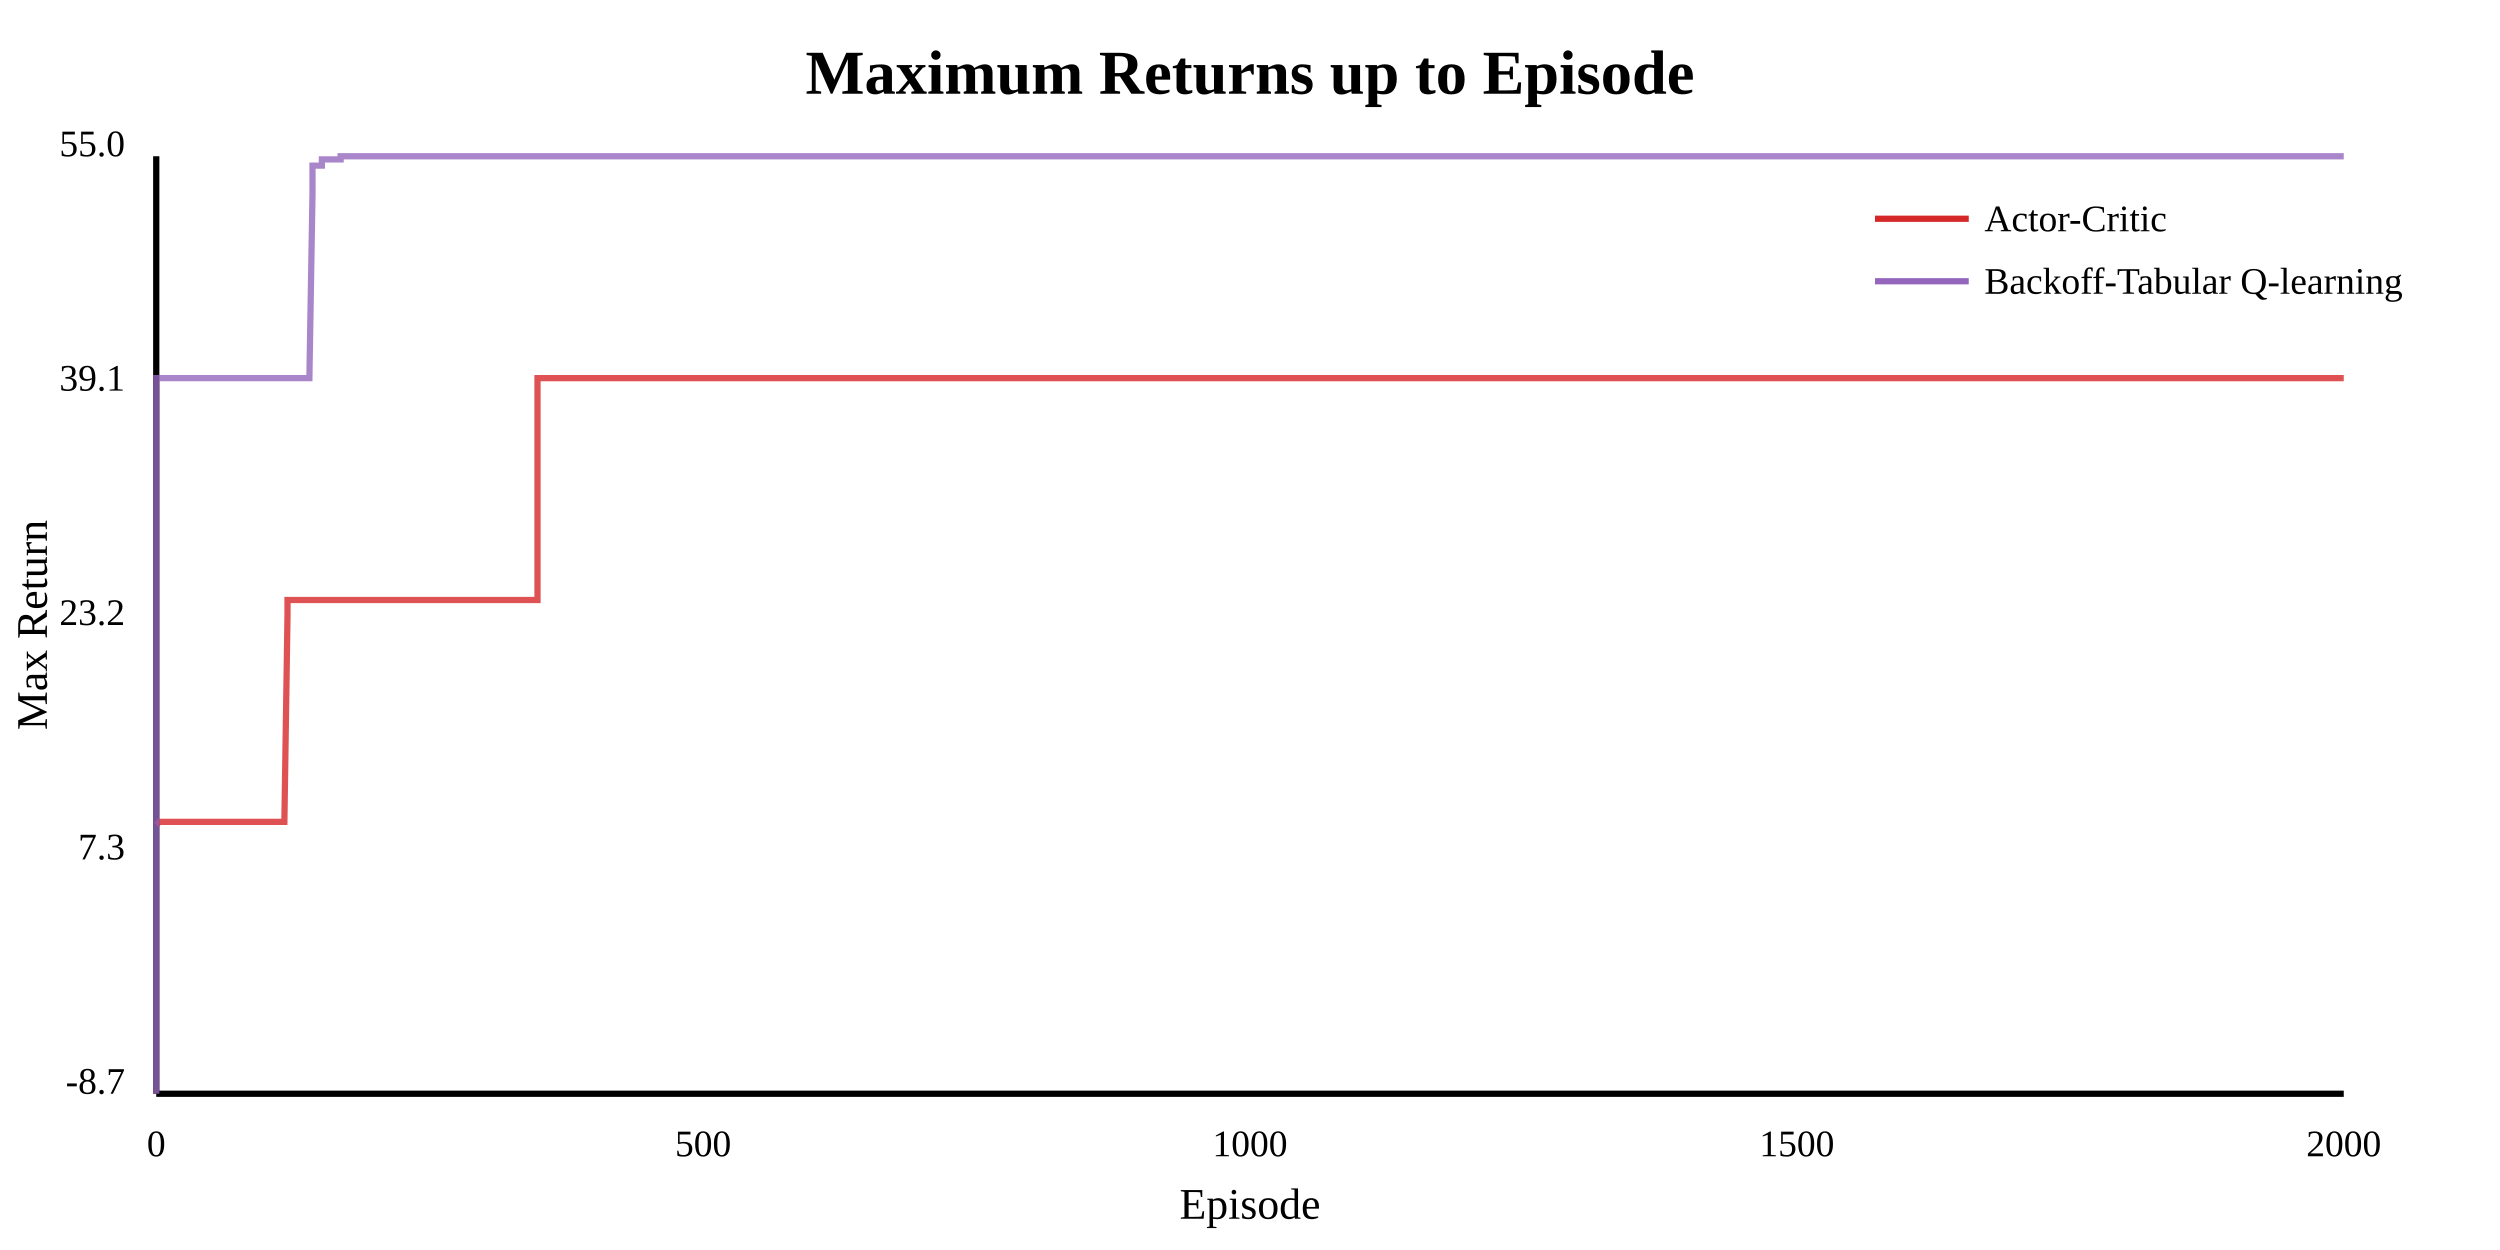
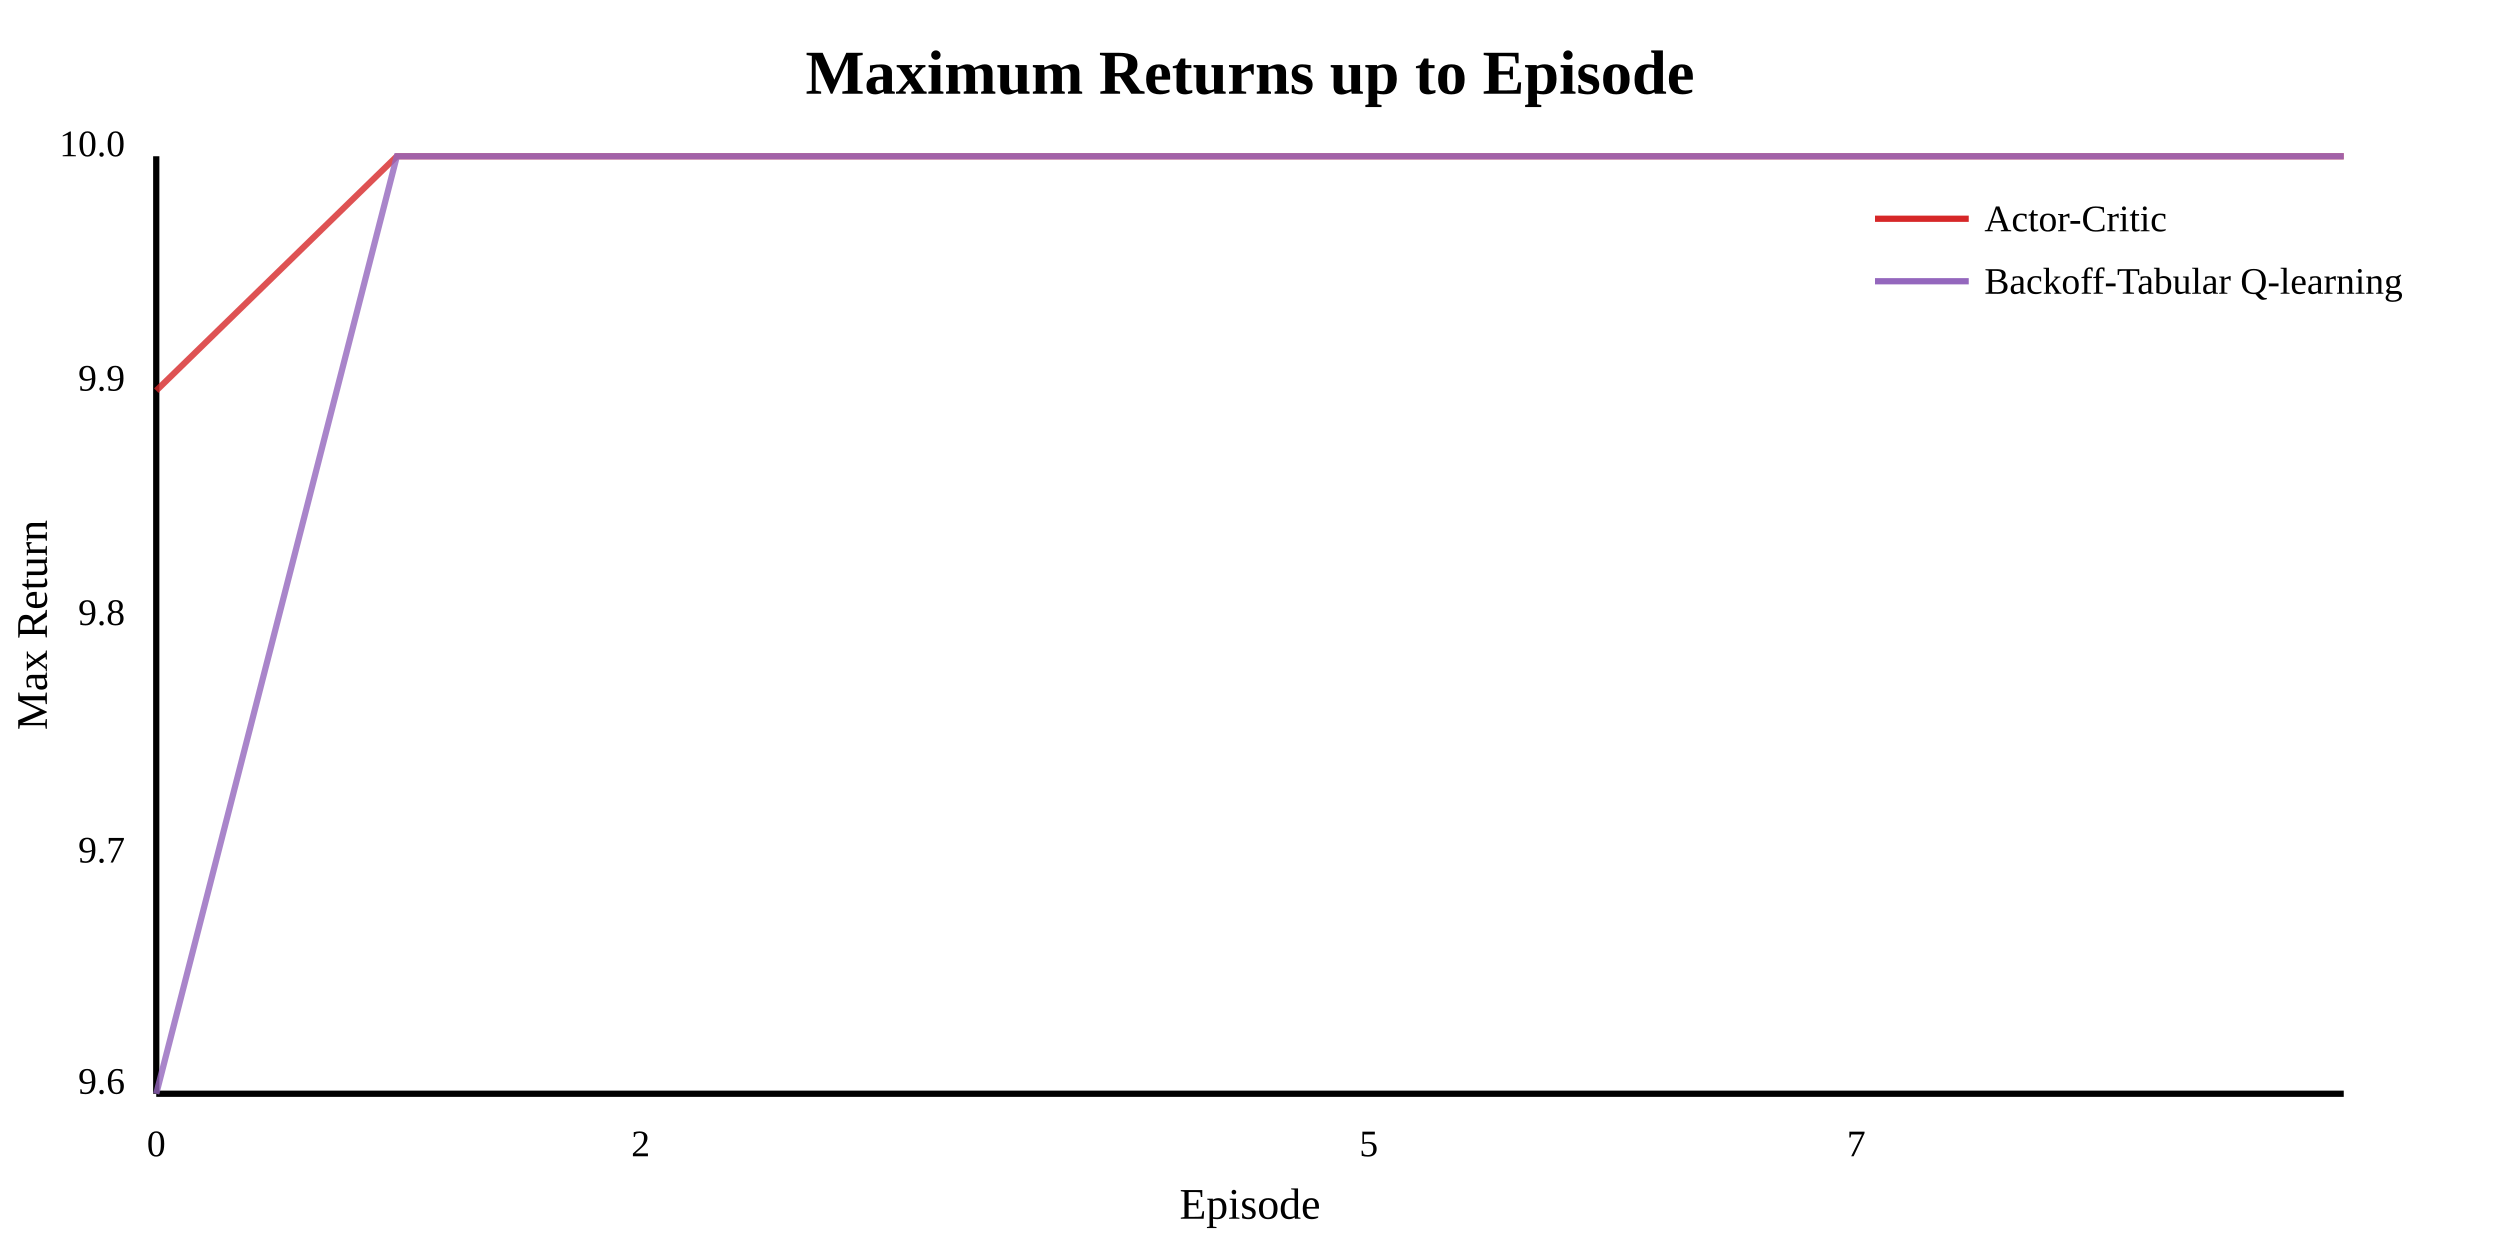
<svg xmlns="http://www.w3.org/2000/svg" width="800" height="400">
  <rect width="800" height="400" fill="white" />
  <line x1="50" y1="350" x2="750" y2="350" stroke="black" stroke-width="2" />
  <line x1="50" y1="50" x2="50" y2="350" stroke="black" stroke-width="2" />
  <text x="400" y="30" text-anchor="middle" font-size="20" font-weight="bold">Maximum Returns up to Episode</text>
  <text x="400" y="390" text-anchor="middle" font-size="14">Episode</text>
  <text x="15" y="200" text-anchor="middle" font-size="14" transform="rotate(-90 15 200)">Max Return</text>
  <text x="50" y="370" text-anchor="middle" font-size="12">0</text>
-   <text x="40" y="350" text-anchor="end" font-size="12">-8.7</text>
-   <text x="225" y="370" text-anchor="middle" font-size="12">500</text>
-   <text x="40" y="275" text-anchor="end" font-size="12">7.3</text>
-   <text x="400" y="370" text-anchor="middle" font-size="12">1000</text>
-   <text x="40" y="200" text-anchor="end" font-size="12">23.2</text>
-   <text x="575" y="370" text-anchor="middle" font-size="12">1500</text>
-   <text x="40" y="125" text-anchor="end" font-size="12">39.1</text>
-   <text x="750" y="370" text-anchor="middle" font-size="12">2000</text>
-   <text x="40" y="50" text-anchor="end" font-size="12">55.0</text>
-   <polyline points="50,264 50,264 50,264 51,263 51,263 51,263 52,263 52,263 52,263 53,263 53,263 53,263 54,263 54,263 54,263 55,263 55,263 55,263 56,263 56,263 57,263 57,263 57,263 58,263 58,263 58,263 59,263 59,263 59,263 60,263 60,263 60,263 61,263 61,263 61,263 62,263 62,263 62,263 63,263 63,263 64,263 64,263 64,263 65,263 65,263 65,263 66,263 66,263 66,263 67,263 67,263 67,263 68,263 68,263 68,263 69,263 69,263 69,263 70,263 70,263 71,263 71,263 71,263 72,263 72,263 72,263 73,263 73,263 73,263 74,263 74,263 74,263 75,263 75,263 75,263 76,263 76,263 76,263 77,263 77,263 78,263 78,263 78,263 79,263 79,263 79,263 80,263 80,263 80,263 81,263 81,263 81,263 82,263 82,263 82,263 83,263 83,263 83,263 84,263 84,263 85,263 85,263 85,263 86,263 86,263 86,263 87,263 87,263 87,263 88,263 88,263 88,263 89,263 89,263 89,263 90,263 90,263 90,263 91,263 91,263 92,197 92,192 92,192 93,192 93,192 93,192 94,192 94,192 94,192 95,192 95,192 95,192 96,192 96,192 96,192 97,192 97,192 97,192 98,192 98,192 99,192 99,192 99,192 100,192 100,192 100,192 101,192 101,192 101,192 102,192 102,192 102,192 103,192 103,192 103,192 104,192 104,192 104,192 105,192 105,192 106,192 106,192 106,192 107,192 107,192 107,192 108,192 108,192 108,192 109,192 109,192 109,192 110,192 110,192 110,192 111,192 111,192 111,192 112,192 112,192 113,192 113,192 113,192 114,192 114,192 114,192 115,192 115,192 115,192 116,192 116,192 116,192 117,192 117,192 117,192 118,192 118,192 118,192 119,192 119,192 120,192 120,192 120,192 121,192 121,192 121,192 122,192 122,192 122,192 123,192 123,192 123,192 124,192 124,192 124,192 125,192 125,192 125,192 126,192 126,192 127,192 127,192 127,192 128,192 128,192 128,192 129,192 129,192 129,192 130,192 130,192 130,192 131,192 131,192 131,192 132,192 132,192 132,192 133,192 133,192 134,192 134,192 134,192 135,192 135,192 135,192 136,192 136,192 136,192 137,192 137,192 137,192 138,192 138,192 138,192 139,192 139,192 139,192 140,192 140,192 141,192 141,192 141,192 142,192 142,192 142,192 143,192 143,192 143,192 144,192 144,192 144,192 145,192 145,192 145,192 146,192 146,192 146,192 147,192 147,192 148,192 148,192 148,192 149,192 149,192 149,192 150,192 150,192 150,192 151,192 151,192 151,192 152,192 152,192 152,192 153,192 153,192 154,192 154,192 154,192 155,192 155,192 155,192 156,192 156,192 156,192 157,192 157,192 157,192 158,192 158,192 158,192 159,192 159,192 159,192 160,192 160,192 161,192 161,192 161,192 162,192 162,192 162,192 163,192 163,192 163,192 164,192 164,192 164,192 165,192 165,192 165,192 166,192 166,192 166,192 167,192 167,192 168,192 168,192 168,192 169,192 169,192 169,192 170,192 170,192 170,192 171,192 171,192 171,192 172,192 172,121 172,121 173,121 173,121 173,121 174,121 174,121 175,121 175,121 175,121 176,121 176,121 176,121 177,121 177,121 177,121 178,121 178,121 178,121 179,121 179,121 179,121 180,121 180,121 180,121 181,121 181,121 182,121 182,121 182,121 183,121 183,121 183,121 184,121 184,121 184,121 185,121 185,121 185,121 186,121 186,121 186,121 187,121 187,121 187,121 188,121 188,121 189,121 189,121 189,121 190,121 190,121 190,121 191,121 191,121 191,121 192,121 192,121 192,121 193,121 193,121 193,121 194,121 194,121 194,121 195,121 195,121 196,121 196,121 196,121 197,121 197,121 197,121 198,121 198,121 198,121 199,121 199,121 199,121 200,121 200,121 200,121 201,121 201,121 201,121 202,121 202,121 203,121 203,121 203,121 204,121 204,121 204,121 205,121 205,121 205,121 206,121 206,121 206,121 207,121 207,121 207,121 208,121 208,121 208,121 209,121 209,121 210,121 210,121 210,121 211,121 211,121 211,121 212,121 212,121 212,121 213,121 213,121 213,121 214,121 214,121 214,121 215,121 215,121 215,121 216,121 216,121 217,121 217,121 217,121 218,121 218,121 218,121 219,121 219,121 219,121 220,121 220,121 220,121 221,121 221,121 221,121 222,121 222,121 222,121 223,121 223,121 224,121 224,121 224,121 225,121 225,121 225,121 226,121 226,121 226,121 227,121 227,121 227,121 228,121 228,121 228,121 229,121 229,121 229,121 230,121 230,121 231,121 231,121 231,121 232,121 232,121 232,121 233,121 233,121 233,121 234,121 234,121 234,121 235,121 235,121 235,121 236,121 236,121 236,121 237,121 237,121 238,121 238,121 238,121 239,121 239,121 239,121 240,121 240,121 240,121 241,121 241,121 241,121 242,121 242,121 242,121 243,121 243,121 243,121 244,121 244,121 245,121 245,121 245,121 246,121 246,121 246,121 247,121 247,121 247,121 248,121 248,121 248,121 249,121 249,121 249,121 250,121 250,121 251,121 251,121 251,121 252,121 252,121 252,121 253,121 253,121 253,121 254,121 254,121 254,121 255,121 255,121 255,121 256,121 256,121 256,121 257,121 257,121 258,121 258,121 258,121 259,121 259,121 259,121 260,121 260,121 260,121 261,121 261,121 261,121 262,121 262,121 262,121 263,121 263,121 263,121 264,121 264,121 265,121 265,121 265,121 266,121 266,121 266,121 267,121 267,121 267,121 268,121 268,121 268,121 269,121 269,121 269,121 270,121 270,121 270,121 271,121 271,121 272,121 272,121 272,121 273,121 273,121 273,121 274,121 274,121 274,121 275,121 275,121 275,121 276,121 276,121 276,121 277,121 277,121 277,121 278,121 278,121 279,121 279,121 279,121 280,121 280,121 280,121 281,121 281,121 281,121 282,121 282,121 282,121 283,121 283,121 283,121 284,121 284,121 284,121 285,121 285,121 286,121 286,121 286,121 287,121 287,121 287,121 288,121 288,121 288,121 289,121 289,121 289,121 290,121 290,121 290,121 291,121 291,121 291,121 292,121 292,121 293,121 293,121 293,121 294,121 294,121 294,121 295,121 295,121 295,121 296,121 296,121 296,121 297,121 297,121 297,121 298,121 298,121 298,121 299,121 299,121 300,121 300,121 300,121 301,121 301,121 301,121 302,121 302,121 302,121 303,121 303,121 303,121 304,121 304,121 304,121 305,121 305,121 305,121 306,121 306,121 307,121 307,121 307,121 308,121 308,121 308,121 309,121 309,121 309,121 310,121 310,121 310,121 311,121 311,121 311,121 312,121 312,121 312,121 313,121 313,121 314,121 314,121 314,121 315,121 315,121 315,121 316,121 316,121 316,121 317,121 317,121 317,121 318,121 318,121 318,121 319,121 319,121 319,121 320,121 320,121 321,121 321,121 321,121 322,121 322,121 322,121 323,121 323,121 323,121 324,121 324,121 324,121 325,121 325,121 325,121 326,121 326,121 326,121 327,121 327,121 328,121 328,121 328,121 329,121 329,121 329,121 330,121 330,121 330,121 331,121 331,121 331,121 332,121 332,121 332,121 333,121 333,121 333,121 334,121 334,121 335,121 335,121 335,121 336,121 336,121 336,121 337,121 337,121 337,121 338,121 338,121 338,121 339,121 339,121 339,121 340,121 340,121 340,121 341,121 341,121 342,121 342,121 342,121 343,121 343,121 343,121 344,121 344,121 344,121 345,121 345,121 345,121 346,121 346,121 346,121 347,121 347,121 347,121 348,121 348,121 349,121 349,121 349,121 350,121 350,121 350,121 351,121 351,121 351,121 352,121 352,121 352,121 353,121 353,121 353,121 354,121 354,121 355,121 355,121 355,121 356,121 356,121 356,121 357,121 357,121 357,121 358,121 358,121 358,121 359,121 359,121 359,121 360,121 360,121 360,121 361,121 361,121 362,121 362,121 362,121 363,121 363,121 363,121 364,121 364,121 364,121 365,121 365,121 365,121 366,121 366,121 366,121 367,121 367,121 367,121 368,121 368,121 369,121 369,121 369,121 370,121 370,121 370,121 371,121 371,121 371,121 372,121 372,121 372,121 373,121 373,121 373,121 374,121 374,121 374,121 375,121 375,121 376,121 376,121 376,121 377,121 377,121 377,121 378,121 378,121 378,121 379,121 379,121 379,121 380,121 380,121 380,121 381,121 381,121 381,121 382,121 382,121 383,121 383,121 383,121 384,121 384,121 384,121 385,121 385,121 385,121 386,121 386,121 386,121 387,121 387,121 387,121 388,121 388,121 388,121 389,121 389,121 390,121 390,121 390,121 391,121 391,121 391,121 392,121 392,121 392,121 393,121 393,121 393,121 394,121 394,121 394,121 395,121 395,121 395,121 396,121 396,121 397,121 397,121 397,121 398,121 398,121 398,121 399,121 399,121 399,121 400,121 400,121 400,121 401,121 401,121 401,121 402,121 402,121 402,121 403,121 403,121 404,121 404,121 404,121 405,121 405,121 405,121 406,121 406,121 406,121 407,121 407,121 407,121 408,121 408,121 408,121 409,121 409,121 409,121 410,121 410,121 411,121 411,121 411,121 412,121 412,121 412,121 413,121 413,121 413,121 414,121 414,121 414,121 415,121 415,121 415,121 416,121 416,121 416,121 417,121 417,121 418,121 418,121 418,121 419,121 419,121 419,121 420,121 420,121 420,121 421,121 421,121 421,121 422,121 422,121 422,121 423,121 423,121 423,121 424,121 424,121 425,121 425,121 425,121 426,121 426,121 426,121 427,121 427,121 427,121 428,121 428,121 428,121 429,121 429,121 429,121 430,121 430,121 430,121 431,121 431,121 432,121 432,121 432,121 433,121 433,121 433,121 434,121 434,121 434,121 435,121 435,121 435,121 436,121 436,121 436,121 437,121 437,121 437,121 438,121 438,121 439,121 439,121 439,121 440,121 440,121 440,121 441,121 441,121 441,121 442,121 442,121 442,121 443,121 443,121 443,121 444,121 444,121 444,121 445,121 445,121 446,121 446,121 446,121 447,121 447,121 447,121 448,121 448,121 448,121 449,121 449,121 449,121 450,121 450,121 450,121 451,121 451,121 452,121 452,121 452,121 453,121 453,121 453,121 454,121 454,121 454,121 455,121 455,121 455,121 456,121 456,121 456,121 457,121 457,121 457,121 458,121 458,121 459,121 459,121 459,121 460,121 460,121 460,121 461,121 461,121 461,121 462,121 462,121 462,121 463,121 463,121 463,121 464,121 464,121 464,121 465,121 465,121 466,121 466,121 466,121 467,121 467,121 467,121 468,121 468,121 468,121 469,121 469,121 469,121 470,121 470,121 470,121 471,121 471,121 471,121 472,121 472,121 473,121 473,121 473,121 474,121 474,121 474,121 475,121 475,121 475,121 476,121 476,121 476,121 477,121 477,121 477,121 478,121 478,121 478,121 479,121 479,121 480,121 480,121 480,121 481,121 481,121 481,121 482,121 482,121 482,121 483,121 483,121 483,121 484,121 484,121 484,121 485,121 485,121 485,121 486,121 486,121 487,121 487,121 487,121 488,121 488,121 488,121 489,121 489,121 489,121 490,121 490,121 490,121 491,121 491,121 491,121 492,121 492,121 492,121 493,121 493,121 494,121 494,121 494,121 495,121 495,121 495,121 496,121 496,121 496,121 497,121 497,121 497,121 498,121 498,121 498,121 499,121 499,121 499,121 500,121 500,121 501,121 501,121 501,121 502,121 502,121 502,121 503,121 503,121 503,121 504,121 504,121 504,121 505,121 505,121 505,121 506,121 506,121 506,121 507,121 507,121 508,121 508,121 508,121 509,121 509,121 509,121 510,121 510,121 510,121 511,121 511,121 511,121 512,121 512,121 512,121 513,121 513,121 513,121 514,121 514,121 515,121 515,121 515,121 516,121 516,121 516,121 517,121 517,121 517,121 518,121 518,121 518,121 519,121 519,121 519,121 520,121 520,121 520,121 521,121 521,121 522,121 522,121 522,121 523,121 523,121 523,121 524,121 524,121 524,121 525,121 525,121 525,121 526,121 526,121 526,121 527,121 527,121 527,121 528,121 528,121 529,121 529,121 529,121 530,121 530,121 530,121 531,121 531,121 531,121 532,121 532,121 532,121 533,121 533,121 533,121 534,121 534,121 534,121 535,121 535,121 536,121 536,121 536,121 537,121 537,121 537,121 538,121 538,121 538,121 539,121 539,121 539,121 540,121 540,121 540,121 541,121 541,121 541,121 542,121 542,121 543,121 543,121 543,121 544,121 544,121 544,121 545,121 545,121 545,121 546,121 546,121 546,121 547,121 547,121 547,121 548,121 548,121 548,121 549,121 549,121 550,121 550,121 550,121 551,121 551,121 551,121 552,121 552,121 552,121 553,121 553,121 553,121 554,121 554,121 554,121 555,121 555,121 556,121 556,121 556,121 557,121 557,121 557,121 558,121 558,121 558,121 559,121 559,121 559,121 560,121 560,121 560,121 561,121 561,121 561,121 562,121 562,121 563,121 563,121 563,121 564,121 564,121 564,121 565,121 565,121 565,121 566,121 566,121 566,121 567,121 567,121 567,121 568,121 568,121 568,121 569,121 569,121 570,121 570,121 570,121 571,121 571,121 571,121 572,121 572,121 572,121 573,121 573,121 573,121 574,121 574,121 574,121 575,121 575,121 575,121 576,121 576,121 577,121 577,121 577,121 578,121 578,121 578,121 579,121 579,121 579,121 580,121 580,121 580,121 581,121 581,121 581,121 582,121 582,121 582,121 583,121 583,121 584,121 584,121 584,121 585,121 585,121 585,121 586,121 586,121 586,121 587,121 587,121 587,121 588,121 588,121 588,121 589,121 589,121 589,121 590,121 590,121 591,121 591,121 591,121 592,121 592,121 592,121 593,121 593,121 593,121 594,121 594,121 594,121 595,121 595,121 595,121 596,121 596,121 596,121 597,121 597,121 598,121 598,121 598,121 599,121 599,121 599,121 600,121 600,121 600,121 601,121 601,121 601,121 602,121 602,121 602,121 603,121 603,121 603,121 604,121 604,121 605,121 605,121 605,121 606,121 606,121 606,121 607,121 607,121 607,121 608,121 608,121 608,121 609,121 609,121 609,121 610,121 610,121 610,121 611,121 611,121 612,121 612,121 612,121 613,121 613,121 613,121 614,121 614,121 614,121 615,121 615,121 615,121 616,121 616,121 616,121 617,121 617,121 617,121 618,121 618,121 619,121 619,121 619,121 620,121 620,121 620,121 621,121 621,121 621,121 622,121 622,121 622,121 623,121 623,121 623,121 624,121 624,121 624,121 625,121 625,121 626,121 626,121 626,121 627,121 627,121 627,121 628,121 628,121 628,121 629,121 629,121 629,121 630,121 630,121 630,121 631,121 631,121 631,121 632,121 632,121 633,121 633,121 633,121 634,121 634,121 634,121 635,121 635,121 635,121 636,121 636,121 636,121 637,121 637,121 637,121 638,121 638,121 638,121 639,121 639,121 640,121 640,121 640,121 641,121 641,121 641,121 642,121 642,121 642,121 643,121 643,121 643,121 644,121 644,121 644,121 645,121 645,121 645,121 646,121 646,121 647,121 647,121 647,121 648,121 648,121 648,121 649,121 649,121 649,121 650,121 650,121 650,121 651,121 651,121 651,121 652,121 652,121 653,121 653,121 653,121 654,121 654,121 654,121 655,121 655,121 655,121 656,121 656,121 656,121 657,121 657,121 657,121 658,121 658,121 658,121 659,121 659,121 660,121 660,121 660,121 661,121 661,121 661,121 662,121 662,121 662,121 663,121 663,121 663,121 664,121 664,121 664,121 665,121 665,121 665,121 666,121 666,121 667,121 667,121 667,121 668,121 668,121 668,121 669,121 669,121 669,121 670,121 670,121 670,121 671,121 671,121 671,121 672,121 672,121 672,121 673,121 673,121 674,121 674,121 674,121 675,121 675,121 675,121 676,121 676,121 676,121 677,121 677,121 677,121 678,121 678,121 678,121 679,121 679,121 679,121 680,121 680,121 681,121 681,121 681,121 682,121 682,121 682,121 683,121 683,121 683,121 684,121 684,121 684,121 685,121 685,121 685,121 686,121 686,121 686,121 687,121 687,121 688,121 688,121 688,121 689,121 689,121 689,121 690,121 690,121 690,121 691,121 691,121 691,121 692,121 692,121 692,121 693,121 693,121 693,121 694,121 694,121 695,121 695,121 695,121 696,121 696,121 696,121 697,121 697,121 697,121 698,121 698,121 698,121 699,121 699,121 699,121 700,121 700,121 700,121 701,121 701,121 702,121 702,121 702,121 703,121 703,121 703,121 704,121 704,121 704,121 705,121 705,121 705,121 706,121 706,121 706,121 707,121 707,121 707,121 708,121 708,121 709,121 709,121 709,121 710,121 710,121 710,121 711,121 711,121 711,121 712,121 712,121 712,121 713,121 713,121 713,121 714,121 714,121 714,121 715,121 715,121 716,121 716,121 716,121 717,121 717,121 717,121 718,121 718,121 718,121 719,121 719,121 719,121 720,121 720,121 720,121 721,121 721,121 721,121 722,121 722,121 723,121 723,121 723,121 724,121 724,121 724,121 725,121 725,121 725,121 726,121 726,121 726,121 727,121 727,121 727,121 728,121 728,121 728,121 729,121 729,121 730,121 730,121 730,121 731,121 731,121 731,121 732,121 732,121 732,121 733,121 733,121 733,121 734,121 734,121 734,121 735,121 735,121 735,121 736,121 736,121 737,121 737,121 737,121 738,121 738,121 738,121 739,121 739,121 739,121 740,121 740,121 740,121 741,121 741,121 741,121 742,121 742,121 742,121 743,121 743,121 744,121 744,121 744,121 745,121 745,121 745,121 746,121 746,121 746,121 747,121 747,121 747,121 748,121 748,121 748,121 749,121 749,121 750,121" fill="none" stroke="#d62728" stroke-width="2" opacity="0.8" />
-   <polyline points="50,350 50,121 50,121 51,121 51,121 51,121 52,121 52,121 52,121 53,121 53,121 53,121 54,121 54,121 54,121 55,121 55,121 55,121 56,121 56,121 57,121 57,121 57,121 58,121 58,121 58,121 59,121 59,121 59,121 60,121 60,121 60,121 61,121 61,121 61,121 62,121 62,121 62,121 63,121 63,121 64,121 64,121 64,121 65,121 65,121 65,121 66,121 66,121 66,121 67,121 67,121 67,121 68,121 68,121 68,121 69,121 69,121 69,121 70,121 70,121 71,121 71,121 71,121 72,121 72,121 72,121 73,121 73,121 73,121 74,121 74,121 74,121 75,121 75,121 75,121 76,121 76,121 76,121 77,121 77,121 78,121 78,121 78,121 79,121 79,121 79,121 80,121 80,121 80,121 81,121 81,121 81,121 82,121 82,121 82,121 83,121 83,121 83,121 84,121 84,121 85,121 85,121 85,121 86,121 86,121 86,121 87,121 87,121 87,121 88,121 88,121 88,121 89,121 89,121 89,121 90,121 90,121 90,121 91,121 91,121 92,121 92,121 92,121 93,121 93,121 93,121 94,121 94,121 94,121 95,121 95,121 95,121 96,121 96,121 96,121 97,121 97,121 97,121 98,121 98,121 99,121 99,121 99,121 100,62 100,62 100,53 101,53 101,53 101,53 102,53 102,53 102,53 103,53 103,51 103,51 104,51 104,51 104,51 105,51 105,51 106,51 106,51 106,51 107,51 107,51 107,51 108,51 108,51 108,51 109,51 109,50 109,50 110,50 110,50 110,50 111,50 111,50 111,50 112,50 112,50 113,50 113,50 113,50 114,50 114,50 114,50 115,50 115,50 115,50 116,50 116,50 116,50 117,50 117,50 117,50 118,50 118,50 118,50 119,50 119,50 120,50 120,50 120,50 121,50 121,50 121,50 122,50 122,50 122,50 123,50 123,50 123,50 124,50 124,50 124,50 125,50 125,50 125,50 126,50 126,50 127,50 127,50 127,50 128,50 128,50 128,50 129,50 129,50 129,50 130,50 130,50 130,50 131,50 131,50 131,50 132,50 132,50 132,50 133,50 133,50 134,50 134,50 134,50 135,50 135,50 135,50 136,50 136,50 136,50 137,50 137,50 137,50 138,50 138,50 138,50 139,50 139,50 139,50 140,50 140,50 141,50 141,50 141,50 142,50 142,50 142,50 143,50 143,50 143,50 144,50 144,50 144,50 145,50 145,50 145,50 146,50 146,50 146,50 147,50 147,50 148,50 148,50 148,50 149,50 149,50 149,50 150,50 150,50 150,50 151,50 151,50 151,50 152,50 152,50 152,50 153,50 153,50 154,50 154,50 154,50 155,50 155,50 155,50 156,50 156,50 156,50 157,50 157,50 157,50 158,50 158,50 158,50 159,50 159,50 159,50 160,50 160,50 161,50 161,50 161,50 162,50 162,50 162,50 163,50 163,50 163,50 164,50 164,50 164,50 165,50 165,50 165,50 166,50 166,50 166,50 167,50 167,50 168,50 168,50 168,50 169,50 169,50 169,50 170,50 170,50 170,50 171,50 171,50 171,50 172,50 172,50 172,50 173,50 173,50 173,50 174,50 174,50 175,50 175,50 175,50 176,50 176,50 176,50 177,50 177,50 177,50 178,50 178,50 178,50 179,50 179,50 179,50 180,50 180,50 180,50 181,50 181,50 182,50 182,50 182,50 183,50 183,50 183,50 184,50 184,50 184,50 185,50 185,50 185,50 186,50 186,50 186,50 187,50 187,50 187,50 188,50 188,50 189,50 189,50 189,50 190,50 190,50 190,50 191,50 191,50 191,50 192,50 192,50 192,50 193,50 193,50 193,50 194,50 194,50 194,50 195,50 195,50 196,50 196,50 196,50 197,50 197,50 197,50 198,50 198,50 198,50 199,50 199,50 199,50 200,50 200,50 200,50 201,50 201,50 201,50 202,50 202,50 203,50 203,50 203,50 204,50 204,50 204,50 205,50 205,50 205,50 206,50 206,50 206,50 207,50 207,50 207,50 208,50 208,50 208,50 209,50 209,50 210,50 210,50 210,50 211,50 211,50 211,50 212,50 212,50 212,50 213,50 213,50 213,50 214,50 214,50 214,50 215,50 215,50 215,50 216,50 216,50 217,50 217,50 217,50 218,50 218,50 218,50 219,50 219,50 219,50 220,50 220,50 220,50 221,50 221,50 221,50 222,50 222,50 222,50 223,50 223,50 224,50 224,50 224,50 225,50 225,50 225,50 226,50 226,50 226,50 227,50 227,50 227,50 228,50 228,50 228,50 229,50 229,50 229,50 230,50 230,50 231,50 231,50 231,50 232,50 232,50 232,50 233,50 233,50 233,50 234,50 234,50 234,50 235,50 235,50 235,50 236,50 236,50 236,50 237,50 237,50 238,50 238,50 238,50 239,50 239,50 239,50 240,50 240,50 240,50 241,50 241,50 241,50 242,50 242,50 242,50 243,50 243,50 243,50 244,50 244,50 245,50 245,50 245,50 246,50 246,50 246,50 247,50 247,50 247,50 248,50 248,50 248,50 249,50 249,50 249,50 250,50 250,50 251,50 251,50 251,50 252,50 252,50 252,50 253,50 253,50 253,50 254,50 254,50 254,50 255,50 255,50 255,50 256,50 256,50 256,50 257,50 257,50 258,50 258,50 258,50 259,50 259,50 259,50 260,50 260,50 260,50 261,50 261,50 261,50 262,50 262,50 262,50 263,50 263,50 263,50 264,50 264,50 265,50 265,50 265,50 266,50 266,50 266,50 267,50 267,50 267,50 268,50 268,50 268,50 269,50 269,50 269,50 270,50 270,50 270,50 271,50 271,50 272,50 272,50 272,50 273,50 273,50 273,50 274,50 274,50 274,50 275,50 275,50 275,50 276,50 276,50 276,50 277,50 277,50 277,50 278,50 278,50 279,50 279,50 279,50 280,50 280,50 280,50 281,50 281,50 281,50 282,50 282,50 282,50 283,50 283,50 283,50 284,50 284,50 284,50 285,50 285,50 286,50 286,50 286,50 287,50 287,50 287,50 288,50 288,50 288,50 289,50 289,50 289,50 290,50 290,50 290,50 291,50 291,50 291,50 292,50 292,50 293,50 293,50 293,50 294,50 294,50 294,50 295,50 295,50 295,50 296,50 296,50 296,50 297,50 297,50 297,50 298,50 298,50 298,50 299,50 299,50 300,50 300,50 300,50 301,50 301,50 301,50 302,50 302,50 302,50 303,50 303,50 303,50 304,50 304,50 304,50 305,50 305,50 305,50 306,50 306,50 307,50 307,50 307,50 308,50 308,50 308,50 309,50 309,50 309,50 310,50 310,50 310,50 311,50 311,50 311,50 312,50 312,50 312,50 313,50 313,50 314,50 314,50 314,50 315,50 315,50 315,50 316,50 316,50 316,50 317,50 317,50 317,50 318,50 318,50 318,50 319,50 319,50 319,50 320,50 320,50 321,50 321,50 321,50 322,50 322,50 322,50 323,50 323,50 323,50 324,50 324,50 324,50 325,50 325,50 325,50 326,50 326,50 326,50 327,50 327,50 328,50 328,50 328,50 329,50 329,50 329,50 330,50 330,50 330,50 331,50 331,50 331,50 332,50 332,50 332,50 333,50 333,50 333,50 334,50 334,50 335,50 335,50 335,50 336,50 336,50 336,50 337,50 337,50 337,50 338,50 338,50 338,50 339,50 339,50 339,50 340,50 340,50 340,50 341,50 341,50 342,50 342,50 342,50 343,50 343,50 343,50 344,50 344,50 344,50 345,50 345,50 345,50 346,50 346,50 346,50 347,50 347,50 347,50 348,50 348,50 349,50 349,50 349,50 350,50 350,50 350,50 351,50 351,50 351,50 352,50 352,50 352,50 353,50 353,50 353,50 354,50 354,50 355,50 355,50 355,50 356,50 356,50 356,50 357,50 357,50 357,50 358,50 358,50 358,50 359,50 359,50 359,50 360,50 360,50 360,50 361,50 361,50 362,50 362,50 362,50 363,50 363,50 363,50 364,50 364,50 364,50 365,50 365,50 365,50 366,50 366,50 366,50 367,50 367,50 367,50 368,50 368,50 369,50 369,50 369,50 370,50 370,50 370,50 371,50 371,50 371,50 372,50 372,50 372,50 373,50 373,50 373,50 374,50 374,50 374,50 375,50 375,50 376,50 376,50 376,50 377,50 377,50 377,50 378,50 378,50 378,50 379,50 379,50 379,50 380,50 380,50 380,50 381,50 381,50 381,50 382,50 382,50 383,50 383,50 383,50 384,50 384,50 384,50 385,50 385,50 385,50 386,50 386,50 386,50 387,50 387,50 387,50 388,50 388,50 388,50 389,50 389,50 390,50 390,50 390,50 391,50 391,50 391,50 392,50 392,50 392,50 393,50 393,50 393,50 394,50 394,50 394,50 395,50 395,50 395,50 396,50 396,50 397,50 397,50 397,50 398,50 398,50 398,50 399,50 399,50 399,50 400,50 400,50 400,50 401,50 401,50 401,50 402,50 402,50 402,50 403,50 403,50 404,50 404,50 404,50 405,50 405,50 405,50 406,50 406,50 406,50 407,50 407,50 407,50 408,50 408,50 408,50 409,50 409,50 409,50 410,50 410,50 411,50 411,50 411,50 412,50 412,50 412,50 413,50 413,50 413,50 414,50 414,50 414,50 415,50 415,50 415,50 416,50 416,50 416,50 417,50 417,50 418,50 418,50 418,50 419,50 419,50 419,50 420,50 420,50 420,50 421,50 421,50 421,50 422,50 422,50 422,50 423,50 423,50 423,50 424,50 424,50 425,50 425,50 425,50 426,50 426,50 426,50 427,50 427,50 427,50 428,50 428,50 428,50 429,50 429,50 429,50 430,50 430,50 430,50 431,50 431,50 432,50 432,50 432,50 433,50 433,50 433,50 434,50 434,50 434,50 435,50 435,50 435,50 436,50 436,50 436,50 437,50 437,50 437,50 438,50 438,50 439,50 439,50 439,50 440,50 440,50 440,50 441,50 441,50 441,50 442,50 442,50 442,50 443,50 443,50 443,50 444,50 444,50 444,50 445,50 445,50 446,50 446,50 446,50 447,50 447,50 447,50 448,50 448,50 448,50 449,50 449,50 449,50 450,50 450,50 450,50 451,50 451,50 452,50 452,50 452,50 453,50 453,50 453,50 454,50 454,50 454,50 455,50 455,50 455,50 456,50 456,50 456,50 457,50 457,50 457,50 458,50 458,50 459,50 459,50 459,50 460,50 460,50 460,50 461,50 461,50 461,50 462,50 462,50 462,50 463,50 463,50 463,50 464,50 464,50 464,50 465,50 465,50 466,50 466,50 466,50 467,50 467,50 467,50 468,50 468,50 468,50 469,50 469,50 469,50 470,50 470,50 470,50 471,50 471,50 471,50 472,50 472,50 473,50 473,50 473,50 474,50 474,50 474,50 475,50 475,50 475,50 476,50 476,50 476,50 477,50 477,50 477,50 478,50 478,50 478,50 479,50 479,50 480,50 480,50 480,50 481,50 481,50 481,50 482,50 482,50 482,50 483,50 483,50 483,50 484,50 484,50 484,50 485,50 485,50 485,50 486,50 486,50 487,50 487,50 487,50 488,50 488,50 488,50 489,50 489,50 489,50 490,50 490,50 490,50 491,50 491,50 491,50 492,50 492,50 492,50 493,50 493,50 494,50 494,50 494,50 495,50 495,50 495,50 496,50 496,50 496,50 497,50 497,50 497,50 498,50 498,50 498,50 499,50 499,50 499,50 500,50 500,50 501,50 501,50 501,50 502,50 502,50 502,50 503,50 503,50 503,50 504,50 504,50 504,50 505,50 505,50 505,50 506,50 506,50 506,50 507,50 507,50 508,50 508,50 508,50 509,50 509,50 509,50 510,50 510,50 510,50 511,50 511,50 511,50 512,50 512,50 512,50 513,50 513,50 513,50 514,50 514,50 515,50 515,50 515,50 516,50 516,50 516,50 517,50 517,50 517,50 518,50 518,50 518,50 519,50 519,50 519,50 520,50 520,50 520,50 521,50 521,50 522,50 522,50 522,50 523,50 523,50 523,50 524,50 524,50 524,50 525,50 525,50 525,50 526,50 526,50 526,50 527,50 527,50 527,50 528,50 528,50 529,50 529,50 529,50 530,50 530,50 530,50 531,50 531,50 531,50 532,50 532,50 532,50 533,50 533,50 533,50 534,50 534,50 534,50 535,50 535,50 536,50 536,50 536,50 537,50 537,50 537,50 538,50 538,50 538,50 539,50 539,50 539,50 540,50 540,50 540,50 541,50 541,50 541,50 542,50 542,50 543,50 543,50 543,50 544,50 544,50 544,50 545,50 545,50 545,50 546,50 546,50 546,50 547,50 547,50 547,50 548,50 548,50 548,50 549,50 549,50 550,50 550,50 550,50 551,50 551,50 551,50 552,50 552,50 552,50 553,50 553,50 553,50 554,50 554,50 554,50 555,50 555,50 556,50 556,50 556,50 557,50 557,50 557,50 558,50 558,50 558,50 559,50 559,50 559,50 560,50 560,50 560,50 561,50 561,50 561,50 562,50 562,50 563,50 563,50 563,50 564,50 564,50 564,50 565,50 565,50 565,50 566,50 566,50 566,50 567,50 567,50 567,50 568,50 568,50 568,50 569,50 569,50 570,50 570,50 570,50 571,50 571,50 571,50 572,50 572,50 572,50 573,50 573,50 573,50 574,50 574,50 574,50 575,50 575,50 575,50 576,50 576,50 577,50 577,50 577,50 578,50 578,50 578,50 579,50 579,50 579,50 580,50 580,50 580,50 581,50 581,50 581,50 582,50 582,50 582,50 583,50 583,50 584,50 584,50 584,50 585,50 585,50 585,50 586,50 586,50 586,50 587,50 587,50 587,50 588,50 588,50 588,50 589,50 589,50 589,50 590,50 590,50 591,50 591,50 591,50 592,50 592,50 592,50 593,50 593,50 593,50 594,50 594,50 594,50 595,50 595,50 595,50 596,50 596,50 596,50 597,50 597,50 598,50 598,50 598,50 599,50 599,50 599,50 600,50 600,50 600,50 601,50 601,50 601,50 602,50 602,50 602,50 603,50 603,50 603,50 604,50 604,50 605,50 605,50 605,50 606,50 606,50 606,50 607,50 607,50 607,50 608,50 608,50 608,50 609,50 609,50 609,50 610,50 610,50 610,50 611,50 611,50 612,50 612,50 612,50 613,50 613,50 613,50 614,50 614,50 614,50 615,50 615,50 615,50 616,50 616,50 616,50 617,50 617,50 617,50 618,50 618,50 619,50 619,50 619,50 620,50 620,50 620,50 621,50 621,50 621,50 622,50 622,50 622,50 623,50 623,50 623,50 624,50 624,50 624,50 625,50 625,50 626,50 626,50 626,50 627,50 627,50 627,50 628,50 628,50 628,50 629,50 629,50 629,50 630,50 630,50 630,50 631,50 631,50 631,50 632,50 632,50 633,50 633,50 633,50 634,50 634,50 634,50 635,50 635,50 635,50 636,50 636,50 636,50 637,50 637,50 637,50 638,50 638,50 638,50 639,50 639,50 640,50 640,50 640,50 641,50 641,50 641,50 642,50 642,50 642,50 643,50 643,50 643,50 644,50 644,50 644,50 645,50 645,50 645,50 646,50 646,50 647,50 647,50 647,50 648,50 648,50 648,50 649,50 649,50 649,50 650,50 650,50 650,50 651,50 651,50 651,50 652,50 652,50 653,50 653,50 653,50 654,50 654,50 654,50 655,50 655,50 655,50 656,50 656,50 656,50 657,50 657,50 657,50 658,50 658,50 658,50 659,50 659,50 660,50 660,50 660,50 661,50 661,50 661,50 662,50 662,50 662,50 663,50 663,50 663,50 664,50 664,50 664,50 665,50 665,50 665,50 666,50 666,50 667,50 667,50 667,50 668,50 668,50 668,50 669,50 669,50 669,50 670,50 670,50 670,50 671,50 671,50 671,50 672,50 672,50 672,50 673,50 673,50 674,50 674,50 674,50 675,50 675,50 675,50 676,50 676,50 676,50 677,50 677,50 677,50 678,50 678,50 678,50 679,50 679,50 679,50 680,50 680,50 681,50 681,50 681,50 682,50 682,50 682,50 683,50 683,50 683,50 684,50 684,50 684,50 685,50 685,50 685,50 686,50 686,50 686,50 687,50 687,50 688,50 688,50 688,50 689,50 689,50 689,50 690,50 690,50 690,50 691,50 691,50 691,50 692,50 692,50 692,50 693,50 693,50 693,50 694,50 694,50 695,50 695,50 695,50 696,50 696,50 696,50 697,50 697,50 697,50 698,50 698,50 698,50 699,50 699,50 699,50 700,50 700,50 700,50 701,50 701,50 702,50 702,50 702,50 703,50 703,50 703,50 704,50 704,50 704,50 705,50 705,50 705,50 706,50 706,50 706,50 707,50 707,50 707,50 708,50 708,50 709,50 709,50 709,50 710,50 710,50 710,50 711,50 711,50 711,50 712,50 712,50 712,50 713,50 713,50 713,50 714,50 714,50 714,50 715,50 715,50 716,50 716,50 716,50 717,50 717,50 717,50 718,50 718,50 718,50 719,50 719,50 719,50 720,50 720,50 720,50 721,50 721,50 721,50 722,50 722,50 723,50 723,50 723,50 724,50 724,50 724,50 725,50 725,50 725,50 726,50 726,50 726,50 727,50 727,50 727,50 728,50 728,50 728,50 729,50 729,50 730,50 730,50 730,50 731,50 731,50 731,50 732,50 732,50 732,50 733,50 733,50 733,50 734,50 734,50 734,50 735,50 735,50 735,50 736,50 736,50 737,50 737,50 737,50 738,50 738,50 738,50 739,50 739,50 739,50 740,50 740,50 740,50 741,50 741,50 741,50 742,50 742,50 742,50 743,50 743,50 744,50 744,50 744,50 745,50 745,50 745,50 746,50 746,50 746,50 747,50 747,50 747,50 748,50 748,50 748,50 749,50 749,50 750,50" fill="none" stroke="#9467bd" stroke-width="2" opacity="0.8" />
+   <text x="40" y="350" text-anchor="end" font-size="12">9.6</text>
+   <text x="205" y="370" text-anchor="middle" font-size="12">2</text>
+   <text x="40" y="276" text-anchor="end" font-size="12">9.7</text>
+   <text x="438" y="370" text-anchor="middle" font-size="12">5</text>
+   <text x="40" y="200" text-anchor="end" font-size="12">9.8</text>
+   <text x="594" y="370" text-anchor="middle" font-size="12">7</text>
+   <text x="40" y="125" text-anchor="end" font-size="12">9.9</text>
+   <text x="827" y="370" text-anchor="middle" font-size="12">10</text>
+   <text x="40" y="50" text-anchor="end" font-size="12">10.0</text>
+   <polyline points="50,125 127,50 205,50 283,50 361,50 438,50 516,50 594,50 672,50 750,50" fill="none" stroke="#d62728" stroke-width="2" opacity="0.8" />
+   <polyline points="50,350 127,50 205,50 283,50 361,50 438,50 516,50 594,50 672,50 750,50" fill="none" stroke="#9467bd" stroke-width="2" opacity="0.8" />
  <line x1="600" y1="70" x2="630" y2="70" stroke="#d62728" stroke-width="2" />
  <text x="635" y="74" font-size="12">Actor-Critic</text>
  <line x1="600" y1="90" x2="630" y2="90" stroke="#9467bd" stroke-width="2" />
  <text x="635" y="94" font-size="12">Backoff-Tabular Q-learning</text>
</svg>
